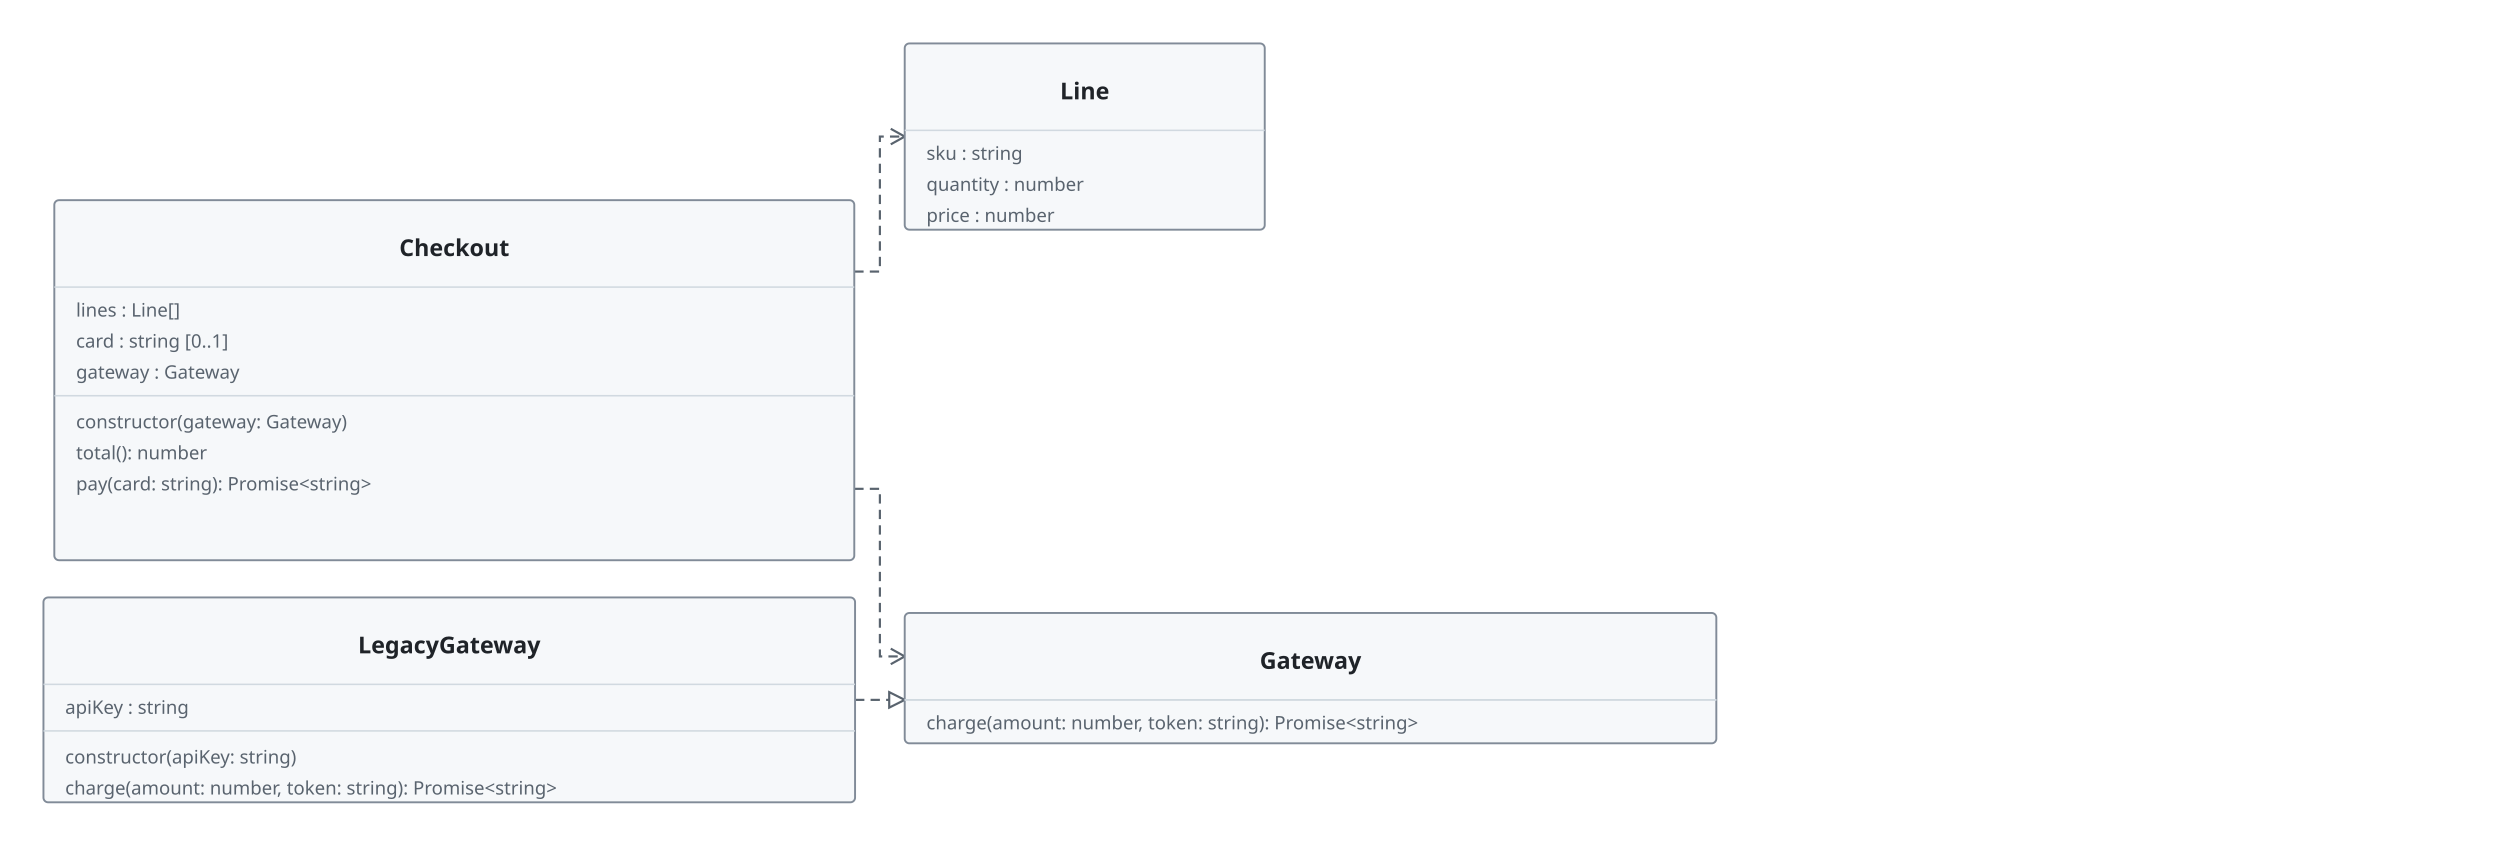
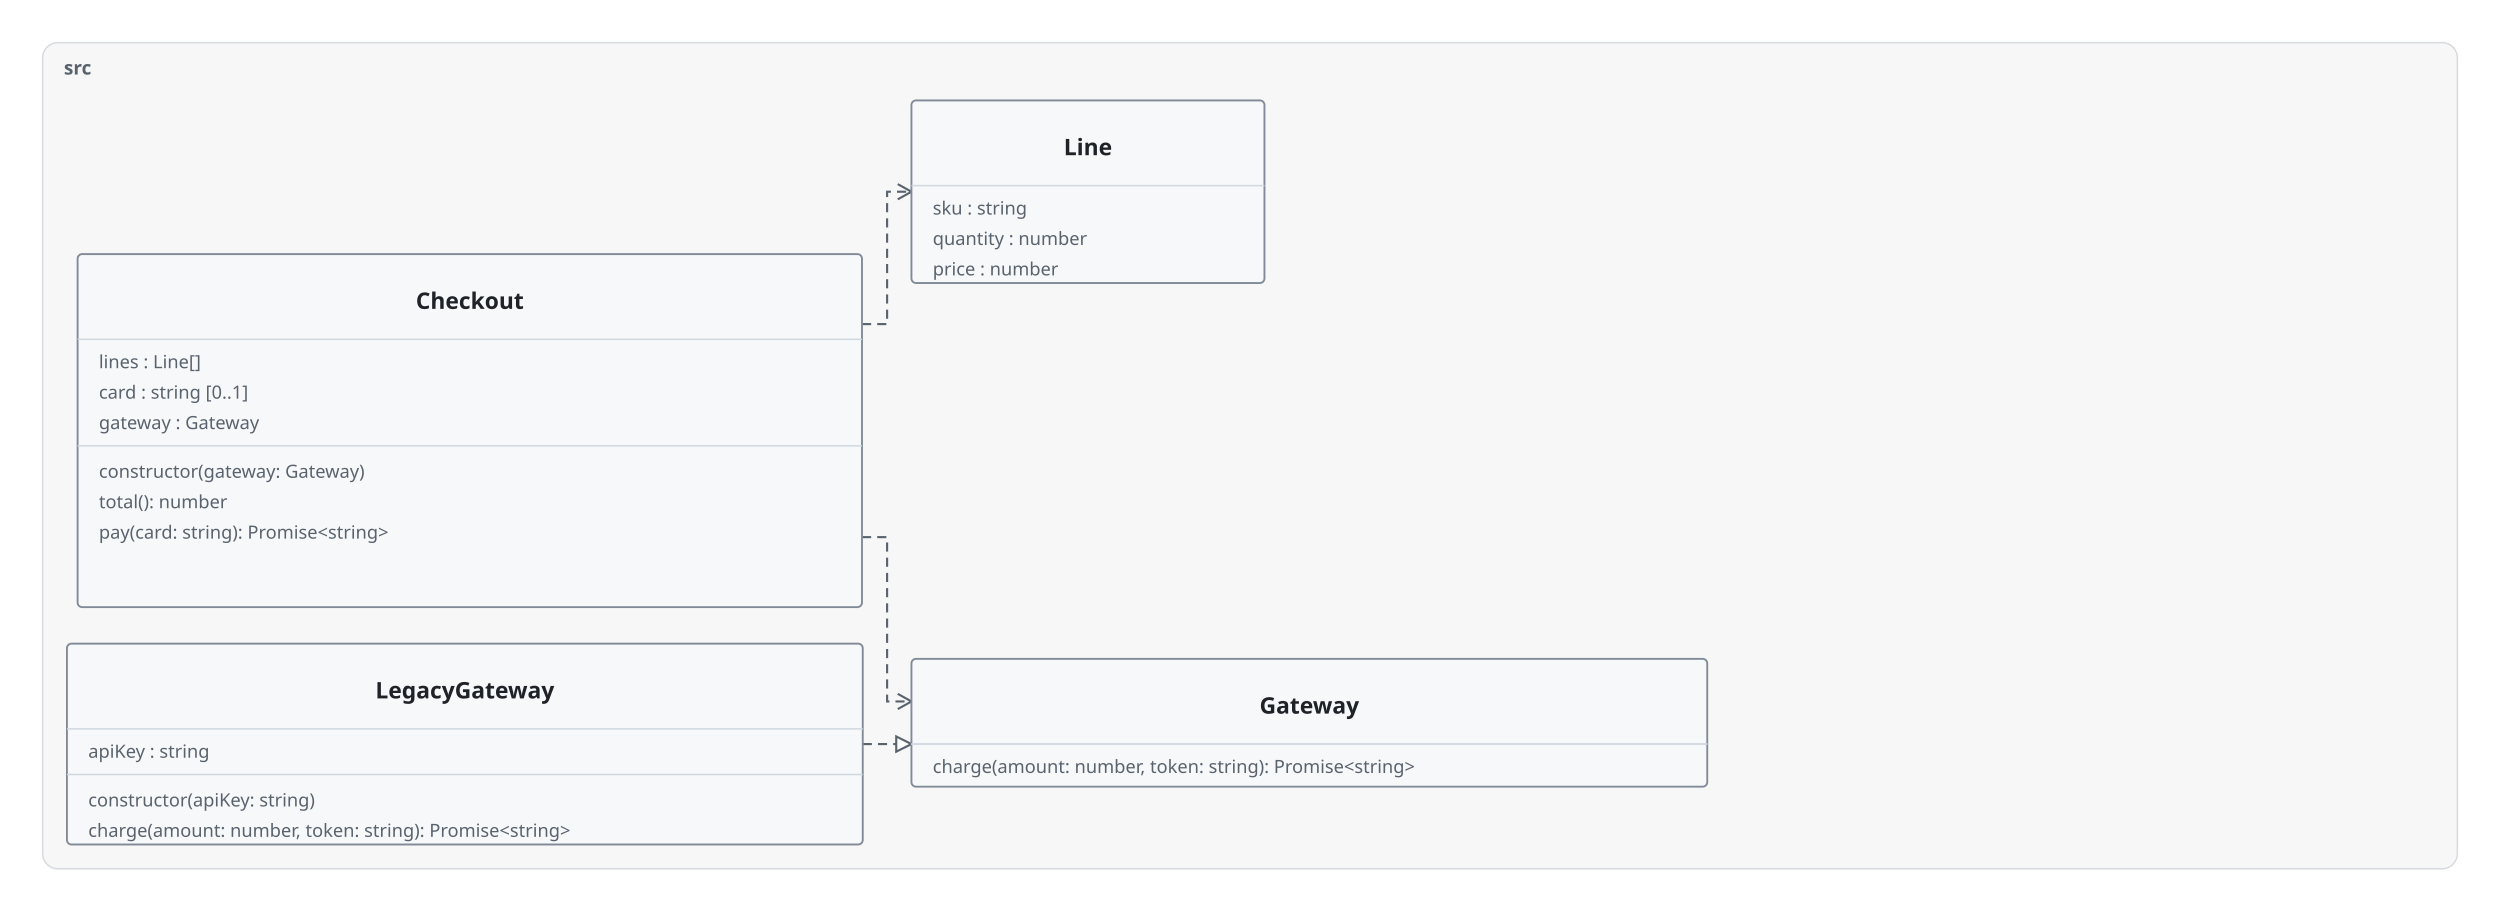
- <svg xmlns="http://www.w3.org/2000/svg" width="1611" height="545" viewBox="0 0 1611 545" role="img" aria-label="Saved payment methods" text-rendering="geometricPrecision" style="font-family:-apple-system,BlinkMacSystemFont,Segoe UI,Noto Sans,Helvetica,Arial,sans-serif">
+ <svg xmlns="http://www.w3.org/2000/svg" width="1643" height="599" viewBox="0 0 1643 599" role="img" aria-label="Saved payment methods" text-rendering="geometricPrecision" style="font-family:-apple-system,BlinkMacSystemFont,Segoe UI,Noto Sans,Helvetica,Arial,sans-serif">
  <defs>
    <marker id="inheritance-_R_0_-DEPENDENCY" markerWidth="12" markerHeight="12" refX="10" refY="6" orient="auto" markerUnits="userSpaceOnUse">
      <path d="M1 1 L10 6 L1 11" fill="none" stroke="var(--diagram-edge,#59636e)" stroke-width="1.4" />
    </marker>
    <marker id="inheritance-_R_0_-DEPENDENCY-active" markerWidth="12" markerHeight="12" refX="10" refY="6" orient="auto" markerUnits="userSpaceOnUse">
      <path d="M1 1 L10 6 L1 11" fill="none" stroke="var(--accent,#0969da)" stroke-width="1.4" />
    </marker>
    <marker id="inheritance-_R_0_-DEPENDENCY-primary" markerWidth="12" markerHeight="12" refX="10" refY="6" orient="auto" markerUnits="userSpaceOnUse">
      <path d="M1 1 L10 6 L1 11" fill="none" stroke="var(--diagram-selection,#9a6700)" stroke-width="1.4" />
    </marker>
    <marker id="inheritance-_R_0_-SHARED" markerWidth="15" markerHeight="12" refX="1" refY="6" orient="auto-start-reverse" markerUnits="userSpaceOnUse">
      <path d="M1 6 L7 1 L13 6 L7 11 Z" fill="var(--canvas,#ffffff)" stroke="var(--diagram-edge,#59636e)" stroke-width="1.4" />
    </marker>
    <marker id="inheritance-_R_0_-SHARED-active" markerWidth="15" markerHeight="12" refX="1" refY="6" orient="auto-start-reverse" markerUnits="userSpaceOnUse">
      <path d="M1 6 L7 1 L13 6 L7 11 Z" fill="var(--canvas,#ffffff)" stroke="var(--accent,#0969da)" stroke-width="1.4" />
    </marker>
    <marker id="inheritance-_R_0_-SHARED-primary" markerWidth="15" markerHeight="12" refX="1" refY="6" orient="auto-start-reverse" markerUnits="userSpaceOnUse">
      <path d="M1 6 L7 1 L13 6 L7 11 Z" fill="var(--canvas,#ffffff)" stroke="var(--diagram-selection,#9a6700)" stroke-width="1.4" />
    </marker>
    <marker id="inheritance-_R_0_-COMPOSITE" markerWidth="15" markerHeight="12" refX="1" refY="6" orient="auto-start-reverse" markerUnits="userSpaceOnUse">
      <path d="M1 6 L7 1 L13 6 L7 11 Z" fill="var(--diagram-edge,#59636e)" stroke="var(--diagram-edge,#59636e)" stroke-width="1.4" />
    </marker>
    <marker id="inheritance-_R_0_-COMPOSITE-active" markerWidth="15" markerHeight="12" refX="1" refY="6" orient="auto-start-reverse" markerUnits="userSpaceOnUse">
      <path d="M1 6 L7 1 L13 6 L7 11 Z" fill="var(--accent,#0969da)" stroke="var(--accent,#0969da)" stroke-width="1.4" />
    </marker>
    <marker id="inheritance-_R_0_-COMPOSITE-primary" markerWidth="15" markerHeight="12" refX="1" refY="6" orient="auto-start-reverse" markerUnits="userSpaceOnUse">
      <path d="M1 6 L7 1 L13 6 L7 11 Z" fill="var(--diagram-selection,#9a6700)" stroke="var(--diagram-selection,#9a6700)" stroke-width="1.4" />
    </marker>
    <marker id="inheritance-_R_0_" markerWidth="13" markerHeight="12" refX="11" refY="6" orient="auto" markerUnits="userSpaceOnUse">
      <path d="M1 1 L11 6 L1 11 Z" fill="var(--canvas,#ffffff)" stroke="var(--diagram-inheritance,#59636e)" stroke-width="1.4" />
    </marker>
    <marker id="inheritance-_R_0_-active" markerWidth="13" markerHeight="12" refX="11" refY="6" orient="auto" markerUnits="userSpaceOnUse">
      <path d="M1 1 L11 6 L1 11 Z" fill="var(--canvas,#ffffff)" stroke="var(--accent,#0969da)" stroke-width="1.4" />
    </marker>
    <marker id="inheritance-_R_0_-primary" markerWidth="13" markerHeight="12" refX="11" refY="6" orient="auto" markerUnits="userSpaceOnUse">
      <path d="M1 1 L11 6 L1 11 Z" fill="var(--canvas,#ffffff)" stroke="var(--diagram-selection,#9a6700)" stroke-width="1.4" />
    </marker>
  </defs>
+   <g class="package-layer" aria-hidden="true">
+     <g transform="translate(28 28)">
+       <rect width="1587" height="543" rx="10" fill="var(--diagram-package,rgba(130,140,155,0.07))" stroke="var(--diagram-package-border,rgba(130,140,155,0.3))" vector-effect="non-scaling-stroke" />
+       <text x="14" y="21" fill="var(--diagram-muted,#59636e)" font-size="12.5" font-weight="600">src</text>
+     </g>
+   </g>
  <g class="relation-routes">
    <g class="diagram-element edge relation-route generalization" data-edge="generalization:LegacyGateway:Gateway" data-element-kind="edge" data-element-id="generalization:LegacyGateway:Gateway" data-source="LegacyGateway" data-target="Gateway" aria-label="LegacyGateway implements Gateway">
      <g>
-         <path class="edge-path" d="M551 451 L583 451" fill="none" stroke="var(--diagram-inheritance,#59636e)" stroke-width="1.4" stroke-dasharray="6 4" marker-end="url(#inheritance-_R_0_)" />
+         <path class="edge-path" d="M567 489 L599 489" fill="none" stroke="var(--diagram-inheritance,#59636e)" stroke-width="1.4" stroke-dasharray="6 4" marker-end="url(#inheritance-_R_0_)" />
      </g>
    </g>
    <g class="diagram-element edge relation-route" data-edge="relation:Checkout:Gateway" data-element-kind="edge" data-element-id="relation:Checkout:Gateway" data-source="Checkout" data-target="Gateway" aria-label="Generalization: Checkout, Gateway">
      <g>
-         <path class="edge-path" d="M550.5 315 L567 315 L567 423 L583 423" fill="none" stroke="var(--diagram-edge,#59636e)" stroke-width="1.4" stroke-dasharray="6 4" marker-end="url(#inheritance-_R_0_-DEPENDENCY)" />
+         <path class="edge-path" d="M566.5 353 L583 353 L583 461 L599 461" fill="none" stroke="var(--diagram-edge,#59636e)" stroke-width="1.4" stroke-dasharray="6 4" marker-end="url(#inheritance-_R_0_-DEPENDENCY)" />
      </g>
    </g>
    <g class="diagram-element edge relation-route" data-edge="relation:Checkout:Line" data-element-kind="edge" data-element-id="relation:Checkout:Line" data-source="Checkout" data-target="Line" aria-label="Generalization: Checkout, Line">
      <g>
-         <path class="edge-path" d="M550.5 175 L567 175 L567 88 L583 88" fill="none" stroke="var(--diagram-edge,#59636e)" stroke-width="1.4" stroke-dasharray="6 4" marker-end="url(#inheritance-_R_0_-DEPENDENCY)" />
+         <path class="edge-path" d="M566.5 213 L583 213 L583 126 L599 126" fill="none" stroke="var(--diagram-edge,#59636e)" stroke-width="1.4" stroke-dasharray="6 4" marker-end="url(#inheritance-_R_0_-DEPENDENCY)" />
      </g>
    </g>
  </g>
  <g class="relation-label-layer" />
  <g class="node-layer">
-     <g id="node-Checkout" class="diagram-element node" data-name="Checkout" data-node-id="Checkout" data-element-kind="node" data-element-id="Checkout" aria-label="Checkout" transform="translate(35 129)">
+     <g id="node-Checkout" class="diagram-element node" data-name="Checkout" data-node-id="Checkout" data-element-kind="node" data-element-id="Checkout" aria-label="Checkout" transform="translate(51 167)">
      <rect class="node-box" width="515.5" height="232" rx="3" fill="var(--surface,#f6f8fa)" stroke="var(--diagram-border,#818b98)" stroke-width="1.25" vector-effect="non-scaling-stroke" />
      <text x="257.75" y="36" text-anchor="middle" fill="var(--text,#1f2328)" font-size="15" font-weight="600">Checkout</text>
      <path d="M0 56 H515.5" stroke="var(--diagram-divider,#d1d9e0)" />
      <g class="attributes" fill="var(--diagram-attribute,#59636e)" font-size="12">
        <text x="14" y="75">lines : Line[]</text>
        <text x="14" y="95">card : string [0..1]</text>
        <text x="14" y="115">gateway : Gateway</text>
      </g>
      <path d="M0 126 H515.5" stroke="var(--diagram-divider,#d1d9e0)" />
      <g class="methods" fill="var(--diagram-attribute,#59636e)" font-size="12">
        <text x="14" y="147">constructor(gateway: Gateway)</text>
        <text x="14" y="167">total(): number</text>
        <text x="14" y="187">pay(card: string): Promise&lt;string&gt;</text>
      </g>
    </g>
-     <g id="node-Gateway" class="diagram-element node" data-name="Gateway" data-node-id="Gateway" data-element-kind="node" data-element-id="Gateway" aria-label="Gateway" transform="translate(583 395)">
+     <g id="node-Gateway" class="diagram-element node" data-name="Gateway" data-node-id="Gateway" data-element-kind="node" data-element-id="Gateway" aria-label="Gateway" transform="translate(599 433)">
      <rect class="node-box" width="523" height="84" rx="3" fill="var(--surface,#f6f8fa)" stroke="var(--diagram-border,#818b98)" stroke-width="1.25" vector-effect="non-scaling-stroke" />
      <text x="261.5" y="36" text-anchor="middle" fill="var(--text,#1f2328)" font-size="15" font-weight="600">Gateway</text>
      <path d="M0 56 H523" stroke="var(--diagram-divider,#d1d9e0)" />
      <g class="attributes" fill="var(--diagram-attribute,#59636e)" font-size="12" />
      <path d="M0 56 H523" stroke="var(--diagram-divider,#d1d9e0)" />
      <g class="methods" fill="var(--diagram-attribute,#59636e)" font-size="12">
        <text x="14" y="75">charge(amount: number, token: string): Promise&lt;string&gt;</text>
      </g>
    </g>
-     <g id="node-LegacyGateway" class="diagram-element node" data-name="LegacyGateway" data-node-id="LegacyGateway" data-element-kind="node" data-element-id="LegacyGateway" aria-label="LegacyGateway" transform="translate(28 385)">
+     <g id="node-LegacyGateway" class="diagram-element node" data-name="LegacyGateway" data-node-id="LegacyGateway" data-element-kind="node" data-element-id="LegacyGateway" aria-label="LegacyGateway" transform="translate(44 423)">
      <rect class="node-box" width="523" height="132" rx="3" fill="var(--surface,#f6f8fa)" stroke="var(--diagram-border,#818b98)" stroke-width="1.25" vector-effect="non-scaling-stroke" />
      <text x="261.5" y="36" text-anchor="middle" fill="var(--text,#1f2328)" font-size="15" font-weight="600">LegacyGateway</text>
      <path d="M0 56 H523" stroke="var(--diagram-divider,#d1d9e0)" />
      <g class="attributes" fill="var(--diagram-attribute,#59636e)" font-size="12">
        <text x="14" y="75">apiKey : string</text>
      </g>
      <path d="M0 86 H523" stroke="var(--diagram-divider,#d1d9e0)" />
      <g class="methods" fill="var(--diagram-attribute,#59636e)" font-size="12">
        <text x="14" y="107">constructor(apiKey: string)</text>
        <text x="14" y="127">charge(amount: number, token: string): Promise&lt;string&gt;</text>
      </g>
    </g>
-     <g id="node-Line" class="diagram-element node" data-name="Line" data-node-id="Line" data-element-kind="node" data-element-id="Line" aria-label="Line" transform="translate(583 28)">
+     <g id="node-Line" class="diagram-element node" data-name="Line" data-node-id="Line" data-element-kind="node" data-element-id="Line" aria-label="Line" transform="translate(599 66)">
      <rect class="node-box" width="232" height="120" rx="3" fill="var(--surface,#f6f8fa)" stroke="var(--diagram-border,#818b98)" stroke-width="1.25" vector-effect="non-scaling-stroke" />
      <text x="116" y="36" text-anchor="middle" fill="var(--text,#1f2328)" font-size="15" font-weight="600">Line</text>
      <path d="M0 56 H232" stroke="var(--diagram-divider,#d1d9e0)" />
      <g class="attributes" fill="var(--diagram-attribute,#59636e)" font-size="12">
        <text x="14" y="75">sku : string</text>
        <text x="14" y="95">quantity : number</text>
        <text x="14" y="115">price : number</text>
      </g>
    </g>
  </g>
</svg>
